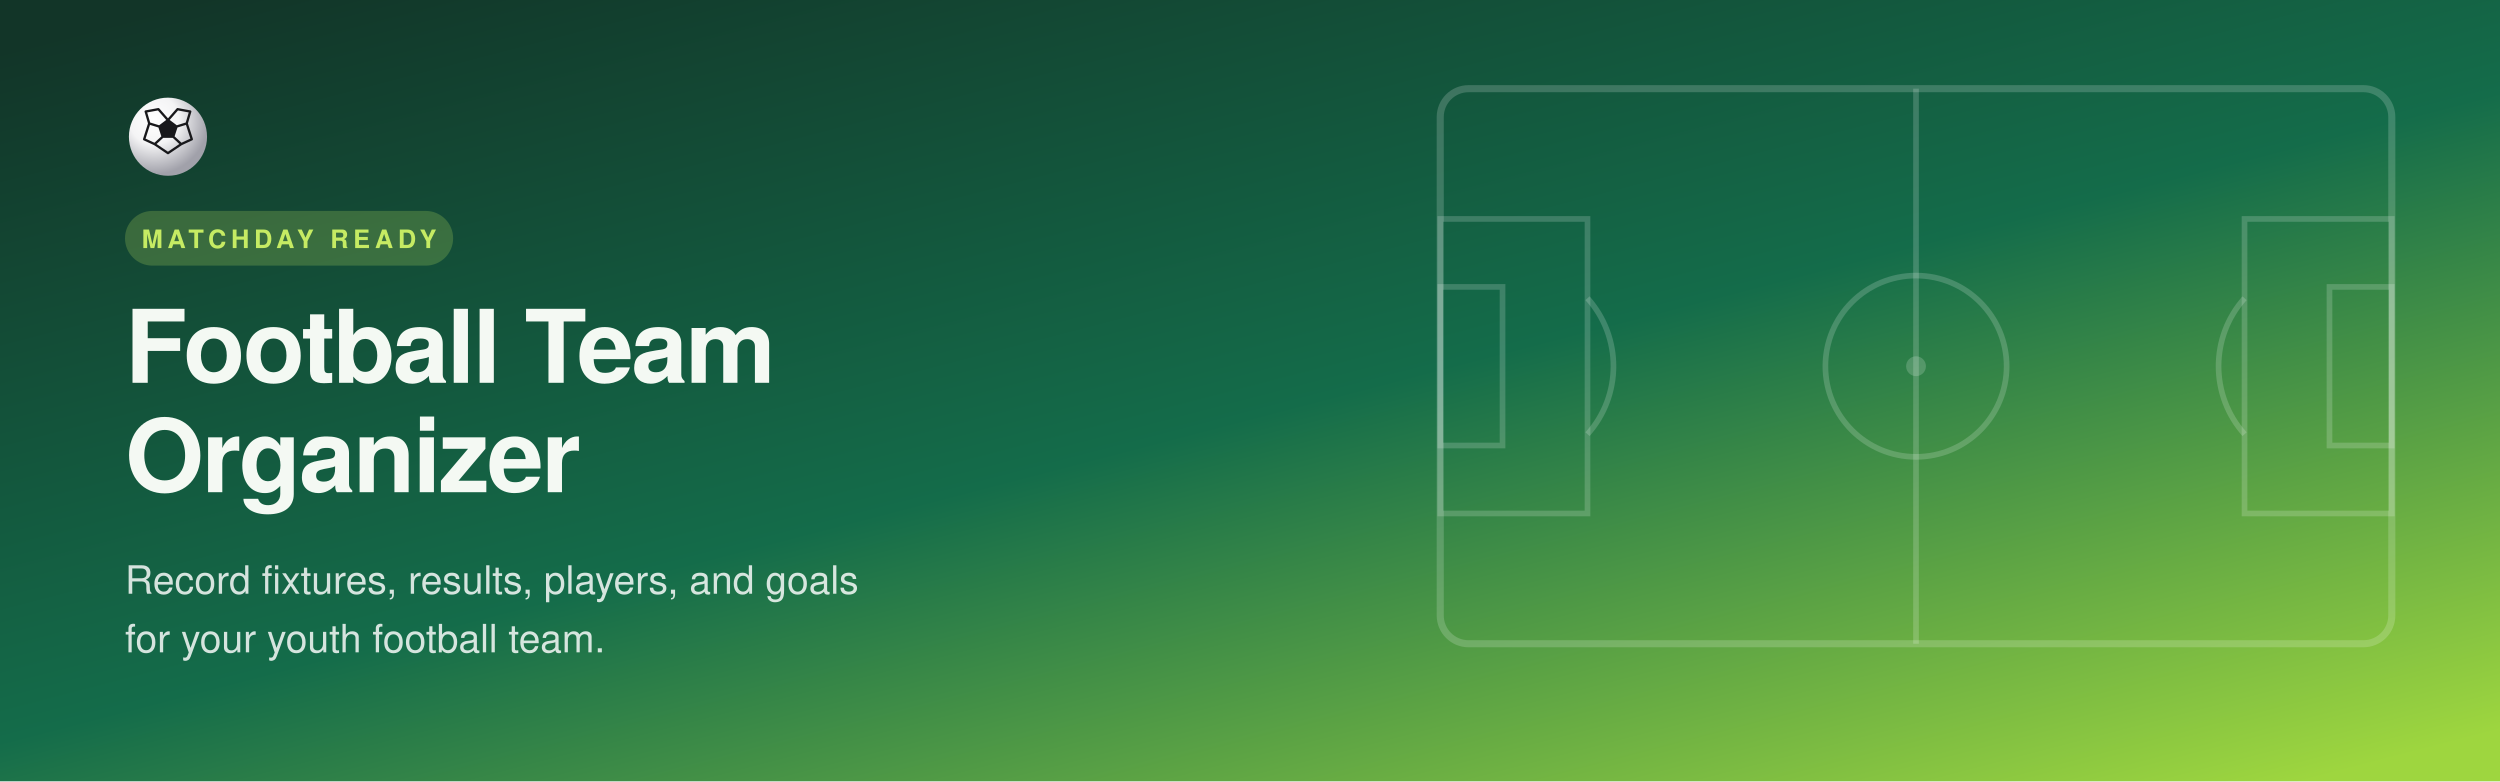
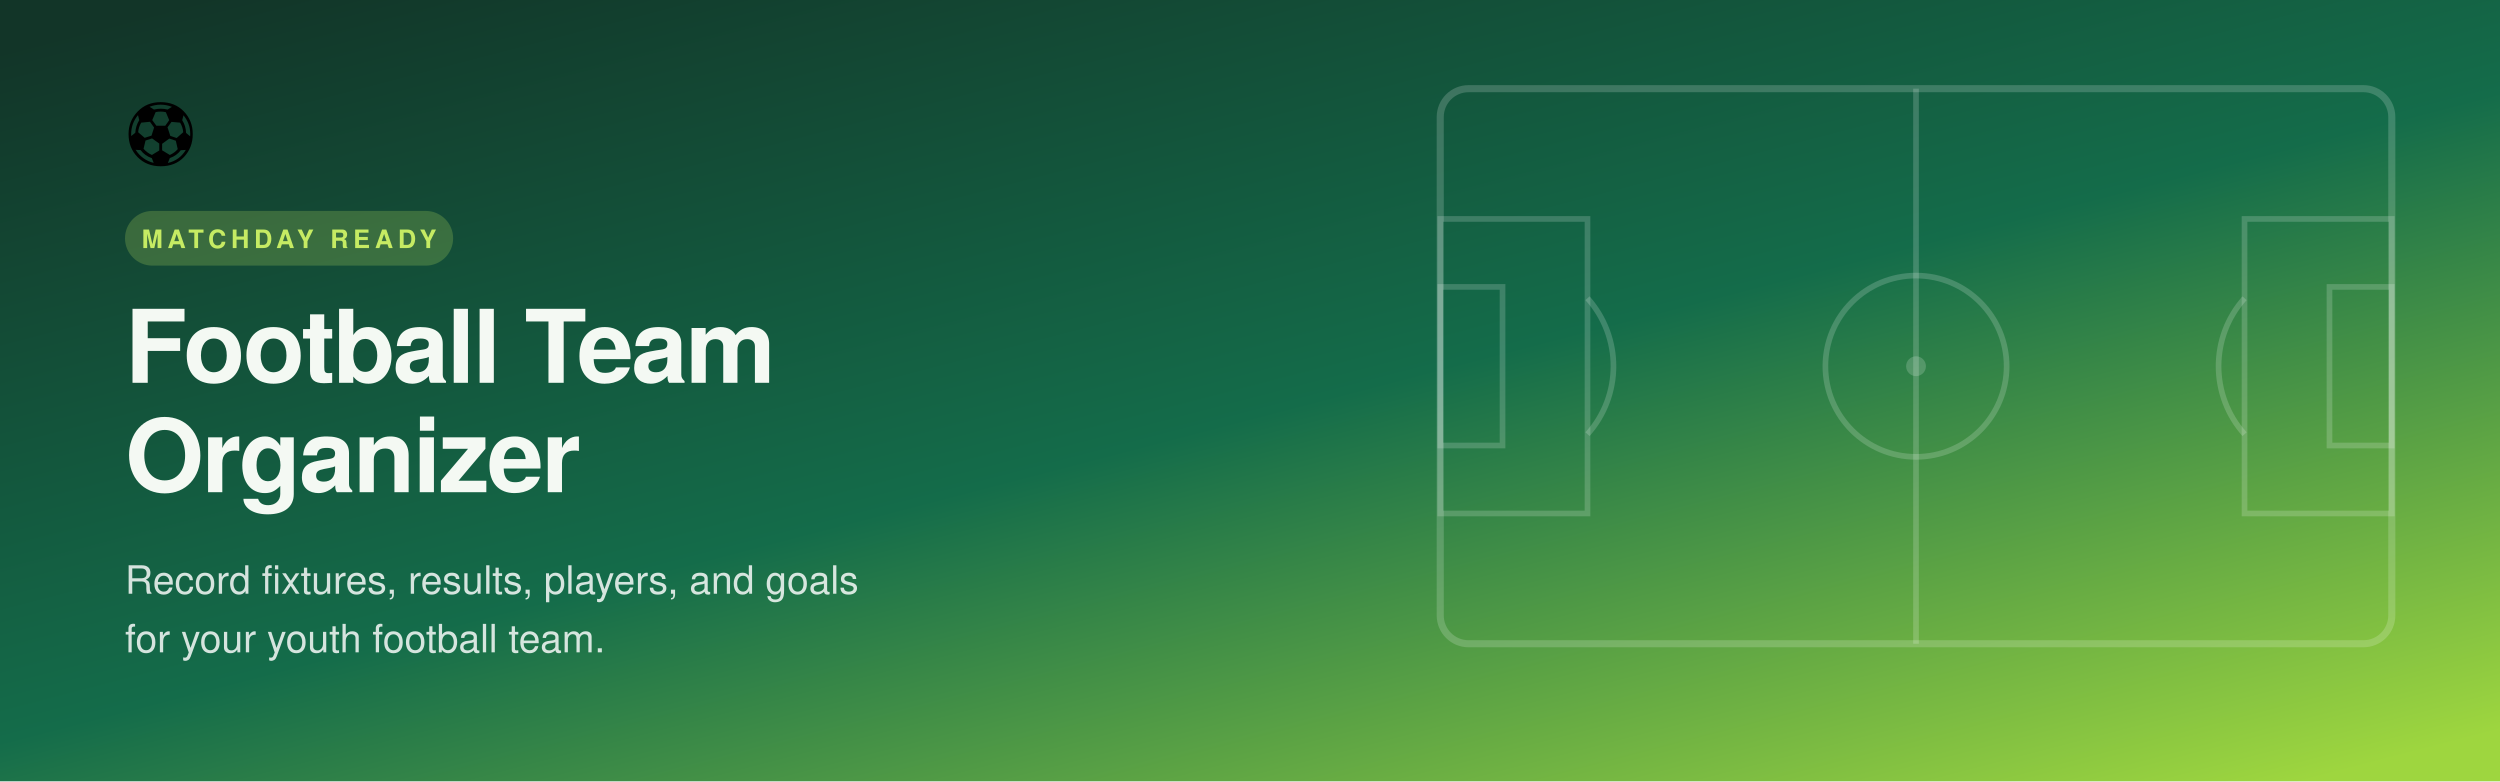
<svg xmlns="http://www.w3.org/2000/svg" width="1280" height="400" viewBox="0 0 1280 400" role="img" aria-labelledby="title desc">
  <defs>
    <linearGradient id="hero" x1="8%" y1="0%" x2="92%" y2="100%">
      <stop offset="0%" stop-color="#123528" />
      <stop offset="52%" stop-color="#146C4A" />
      <stop offset="100%" stop-color="#9ED63F" />
    </linearGradient>
-     <radialGradient id="ball" cx="32%" cy="28%" r="70%">
-       <stop offset="0%" stop-color="#ffffff" />
-       <stop offset="45%" stop-color="#f4f4f5" />
-       <stop offset="100%" stop-color="#a1a1aa" />
-     </radialGradient>
  </defs>
  <rect width="1280" height="400" fill="url(#hero)" />
  <g fill="none" stroke="#ffffff" stroke-opacity="0.18" transform="translate(720, 28) scale(1.45)">
    <rect x="12" y="12" width="336" height="196" rx="10" stroke-width="2.5" />
    <line x1="180" y1="12" x2="180" y2="208" stroke-width="2" />
    <circle cx="180" cy="110" r="32" stroke-width="2" />
    <circle cx="180" cy="110" r="3.5" fill="#ffffff" fill-opacity="0.18" stroke="none" />
    <rect x="12" y="58" width="52" height="104" stroke-width="2" />
    <rect x="12" y="82" width="22" height="56" stroke-width="2" />
    <rect x="296" y="58" width="52" height="104" stroke-width="2" />
    <rect x="326" y="82" width="22" height="56" stroke-width="2" />
    <path d="M64 86a36 36 0 0 1 0 48" stroke-width="2" />
    <path d="M296 86a36 36 0 0 0 0 48" stroke-width="2" />
  </g>
-   <g transform="translate(64, 48)">
-     <circle cx="22" cy="22" r="20" fill="url(#ball)" />
-     <path fill="#18181b" d="M22 13.5 26.4 16.8 24.7 22H19.3L17.6 16.8Z" />
-     <path stroke="#18181b" stroke-width="1.2" stroke-linejoin="round" fill="none" d="M22 13.5 17.6 16.8 12.4 15.2 10.6 9.1 17.1 7.9ZM22 13.5 26.4 16.8 31.6 15.2 33.4 9.1 26.9 7.9ZM17.6 16.8 19.3 22 15.2 25.8 9.8 23.3 12.4 15.2ZM26.4 16.8 24.7 22 28.8 25.8 34.2 23.3 31.6 15.2ZM19.3 22H24.7L28.8 25.8 22 30.4 15.2 25.8Z" />
-   </g>
+   <svg x="64" y="44" width="48" height="48" viewBox="0 0 100 100" aria-hidden="true">
+     <text y=".9em" font-size="90">⚽</text>
+   </svg>
  <rect x="64" y="108" width="168" height="28" rx="14" fill="#C6EB63" fill-opacity="0.22" />
  <text x="148" y="127" text-anchor="middle" fill="#C6EB63" font-family="ui-sans-serif, system-ui, Segoe UI, Helvetica, Arial, sans-serif" font-size="13" font-weight="700" letter-spacing="2.4">MATCHDAY READY</text>
  <text x="64" y="196" fill="#F4F9F3" font-family="Arial Narrow, Franklin Gothic Medium, Helvetica Neue, sans-serif" font-size="52" font-weight="700" letter-spacing="-1.2">Football Team</text>
  <text x="64" y="252" fill="#F4F9F3" font-family="Arial Narrow, Franklin Gothic Medium, Helvetica Neue, sans-serif" font-size="52" font-weight="700" letter-spacing="-1.2">Organizer</text>
  <text x="64" y="304" fill="#ffffff" fill-opacity="0.82" font-family="ui-sans-serif, system-ui, Segoe UI, Helvetica, Arial, sans-serif" font-size="20">Record fixtures, results, players, and goals</text>
  <text x="64" y="334" fill="#ffffff" fill-opacity="0.82" font-family="ui-sans-serif, system-ui, Segoe UI, Helvetica, Arial, sans-serif" font-size="20">for your youth football team.</text>
</svg>
